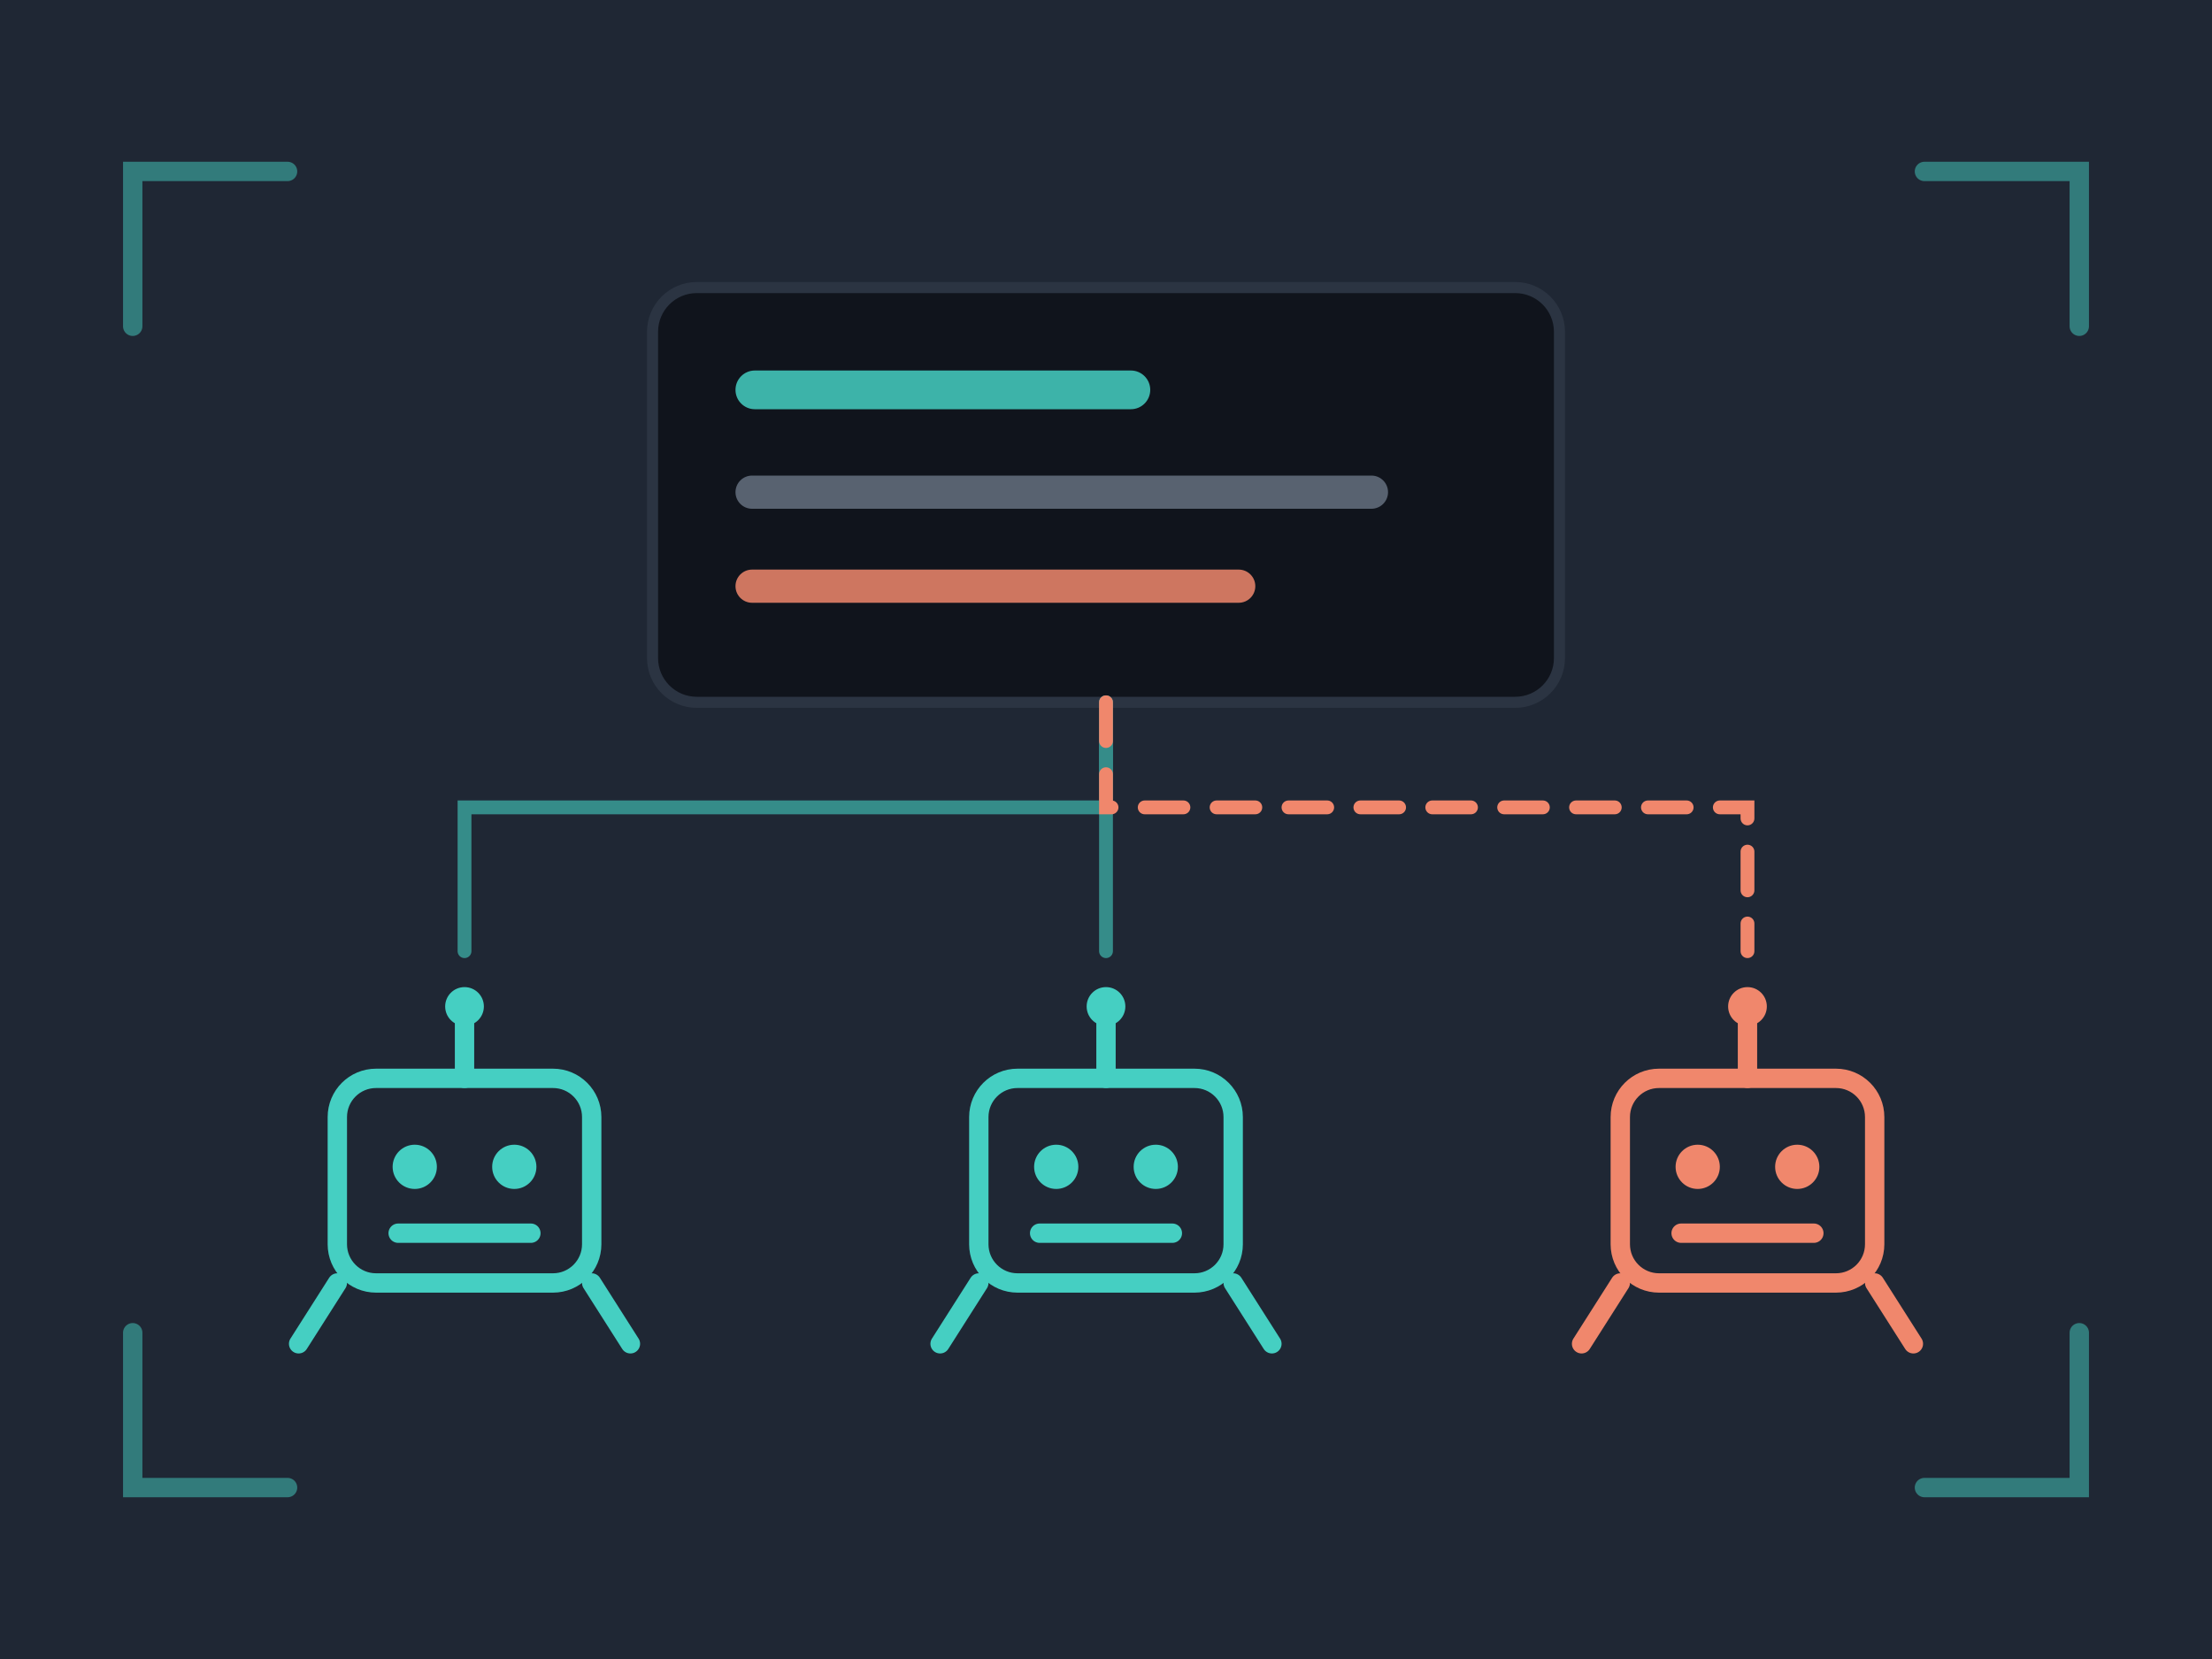
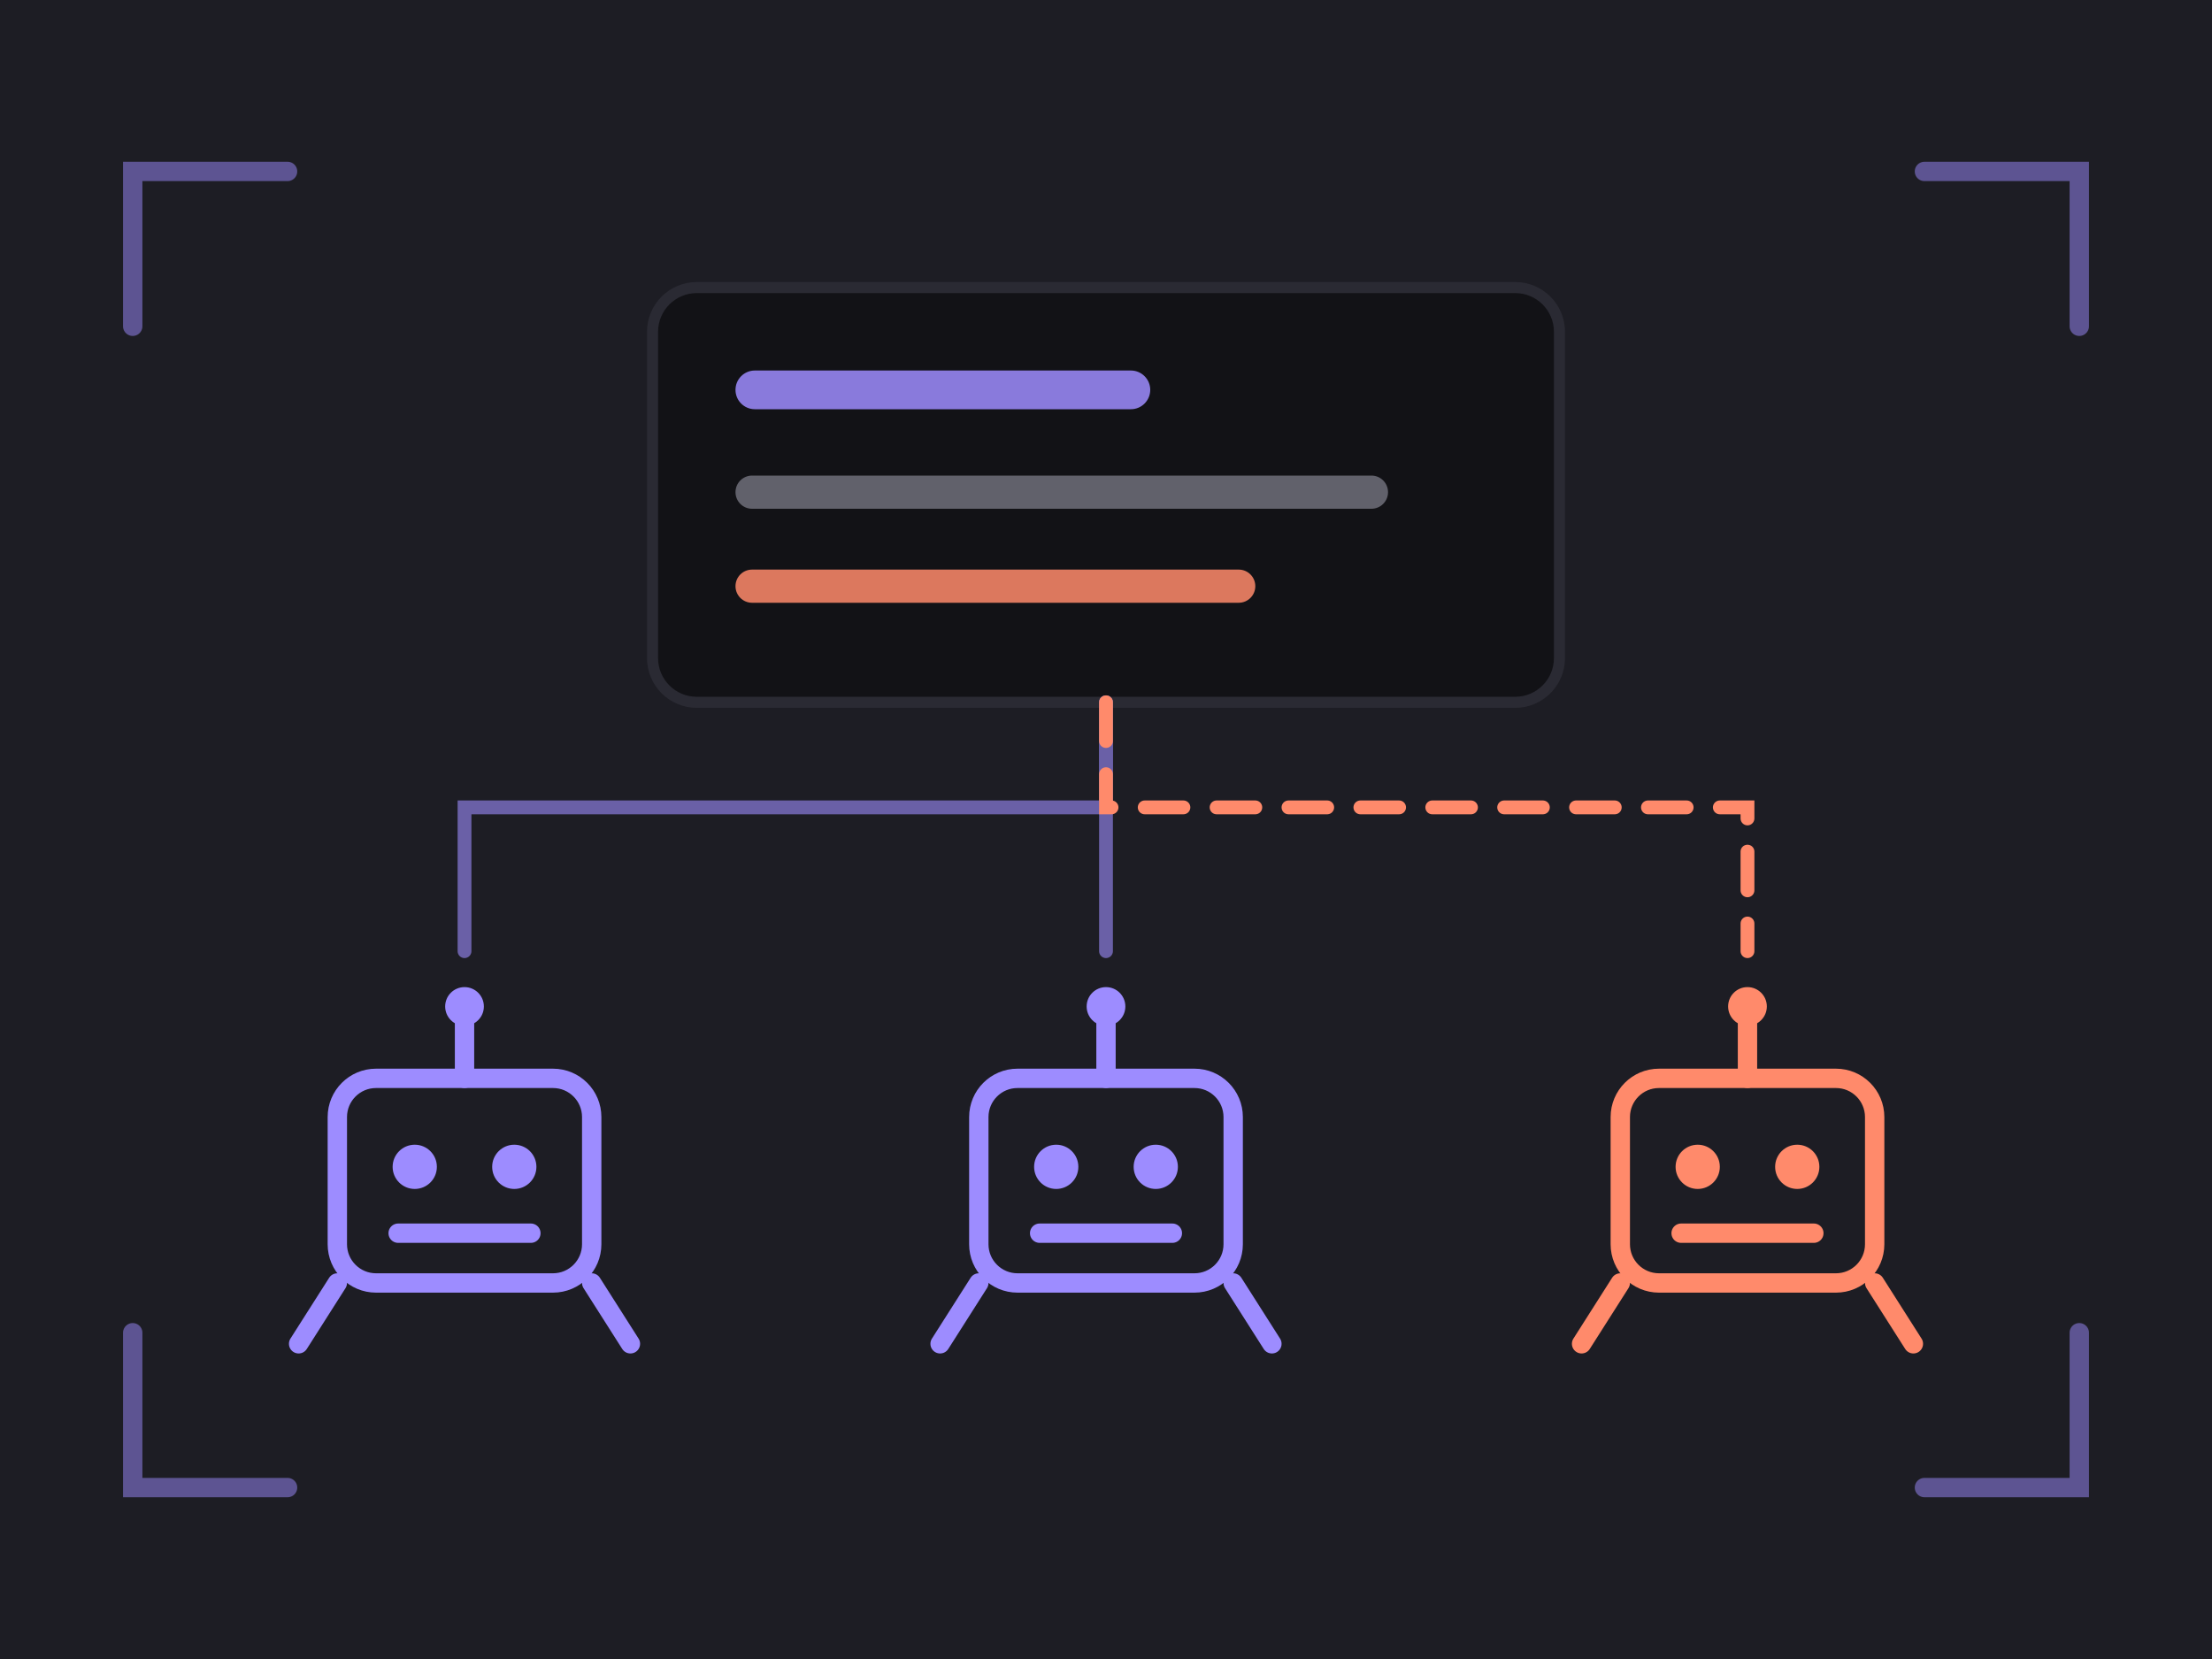
<svg xmlns="http://www.w3.org/2000/svg" viewBox="0 0 800 600" width="800" height="600" role="img">
-   <rect width="800" height="600" fill="#1F2734" />
-   <g stroke="#45CFC2" stroke-width="7" fill="none" stroke-linecap="round" opacity=".5">
+   <rect width="800" height="600" fill="#1D1D24" />
+   <g stroke="#9D8CFF" stroke-width="7" fill="none" stroke-linecap="round" opacity=".5">
    <path d="M48 118V62h56" />
    <path d="M752 118V62h-56" />
    <path d="M48 482v56h56" />
    <path d="M752 482v56h-56" />
  </g>
-   <rect x="236" y="104" width="328" height="150" rx="16" fill="#10141C" stroke="#2B3442" stroke-width="4" />
-   <rect x="266" y="134" width="150" height="14" rx="7" fill="#45CFC2" opacity=".85" />
-   <rect x="266" y="172" width="236" height="12" rx="6" fill="#93A2B5" opacity=".55" />
-   <rect x="266" y="206" width="188" height="12" rx="6" fill="#F0876C" opacity=".85" />
-   <g stroke="#45CFC2" stroke-width="5" fill="none" stroke-linecap="round" opacity=".6">
+   <rect x="236" y="104" width="328" height="150" rx="16" fill="#121216" stroke="#2A2A33" stroke-width="4" />
+   <rect x="266" y="134" width="150" height="14" rx="7" fill="#9D8CFF" opacity=".85" />
+   <rect x="266" y="172" width="236" height="12" rx="6" fill="#A3A2B0" opacity=".55" />
+   <rect x="266" y="206" width="188" height="12" rx="6" fill="#FF8A6B" opacity=".85" />
+   <g stroke="#9D8CFF" stroke-width="5" fill="none" stroke-linecap="round" opacity=".6">
    <path d="M400 254v38H168v52" />
    <path d="M400 254v90" />
  </g>
-   <path d="M400 254v38h232v52" stroke="#F0876C" stroke-width="5" fill="none" stroke-linecap="round" stroke-dasharray="14 12" />
-   <g stroke="#45CFC2" stroke-width="7" fill="none" stroke-linecap="round" stroke-linejoin="round">
+   <path d="M400 254v38h232v52" stroke="#FF8A6B" stroke-width="5" fill="none" stroke-linecap="round" stroke-dasharray="14 12" />
+   <g stroke="#9D8CFF" stroke-width="7" fill="none" stroke-linecap="round" stroke-linejoin="round">
    <rect x="122" y="390" width="92" height="74" rx="14" />
-     <circle cx="150" cy="422" r="8" fill="#45CFC2" stroke="none" />
-     <circle cx="186" cy="422" r="8" fill="#45CFC2" stroke="none" />
+     <circle cx="150" cy="422" r="8" fill="#9D8CFF" stroke="none" />
+     <circle cx="186" cy="422" r="8" fill="#9D8CFF" stroke="none" />
    <path d="M144 446h48" />
    <path d="M168 390v-20" />
-     <circle cx="168" cy="364" r="7" fill="#45CFC2" stroke="none" />
+     <circle cx="168" cy="364" r="7" fill="#9D8CFF" stroke="none" />
    <path d="M122 464l-14 22" />
    <path d="M214 464l14 22" />
  </g>
-   <g stroke="#45CFC2" stroke-width="7" fill="none" stroke-linecap="round" stroke-linejoin="round">
+   <g stroke="#9D8CFF" stroke-width="7" fill="none" stroke-linecap="round" stroke-linejoin="round">
    <rect x="354" y="390" width="92" height="74" rx="14" />
-     <circle cx="382" cy="422" r="8" fill="#45CFC2" stroke="none" />
-     <circle cx="418" cy="422" r="8" fill="#45CFC2" stroke="none" />
+     <circle cx="382" cy="422" r="8" fill="#9D8CFF" stroke="none" />
+     <circle cx="418" cy="422" r="8" fill="#9D8CFF" stroke="none" />
    <path d="M376 446h48" />
    <path d="M400 390v-20" />
-     <circle cx="400" cy="364" r="7" fill="#45CFC2" stroke="none" />
+     <circle cx="400" cy="364" r="7" fill="#9D8CFF" stroke="none" />
    <path d="M354 464l-14 22" />
    <path d="M446 464l14 22" />
  </g>
-   <g stroke="#F0876C" stroke-width="7" fill="none" stroke-linecap="round" stroke-linejoin="round">
+   <g stroke="#FF8A6B" stroke-width="7" fill="none" stroke-linecap="round" stroke-linejoin="round">
    <rect x="586" y="390" width="92" height="74" rx="14" />
-     <circle cx="614" cy="422" r="8" fill="#F0876C" stroke="none" />
-     <circle cx="650" cy="422" r="8" fill="#F0876C" stroke="none" />
+     <circle cx="614" cy="422" r="8" fill="#FF8A6B" stroke="none" />
+     <circle cx="650" cy="422" r="8" fill="#FF8A6B" stroke="none" />
    <path d="M608 446h48" />
    <path d="M632 390v-20" />
-     <circle cx="632" cy="364" r="7" fill="#F0876C" stroke="none" />
+     <circle cx="632" cy="364" r="7" fill="#FF8A6B" stroke="none" />
    <path d="M586 464l-14 22" />
    <path d="M678 464l14 22" />
  </g>
</svg>
